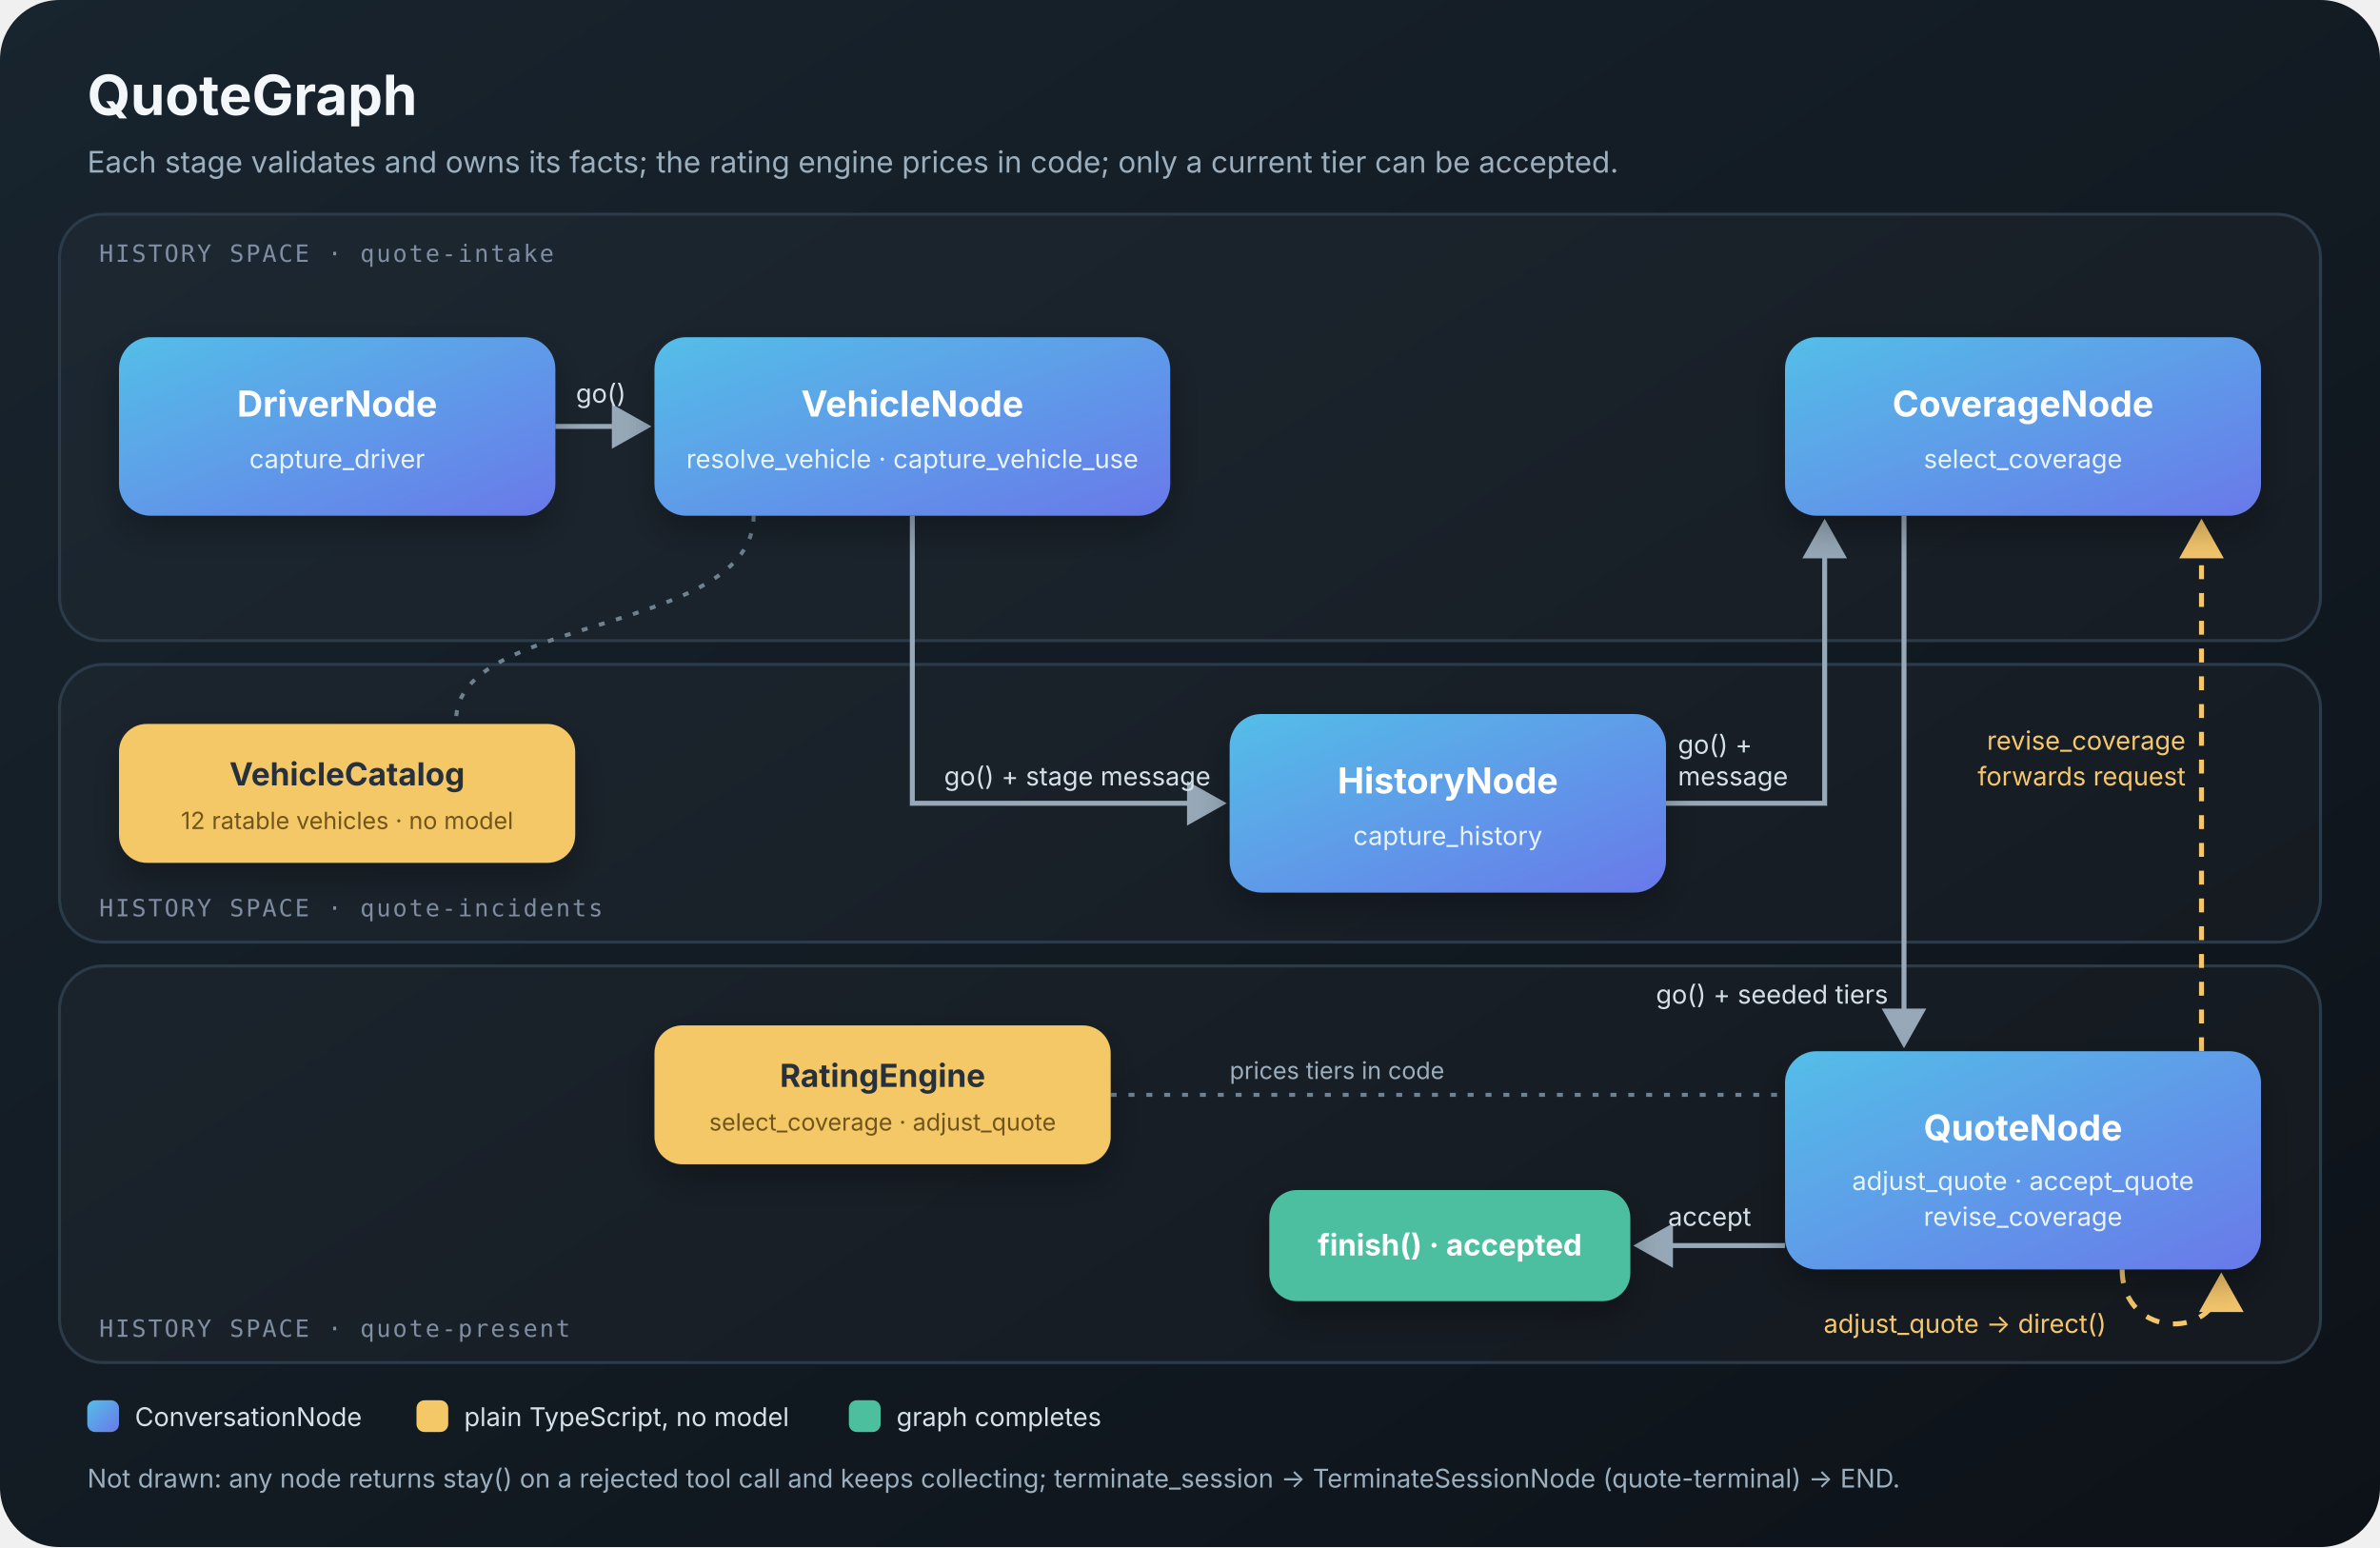
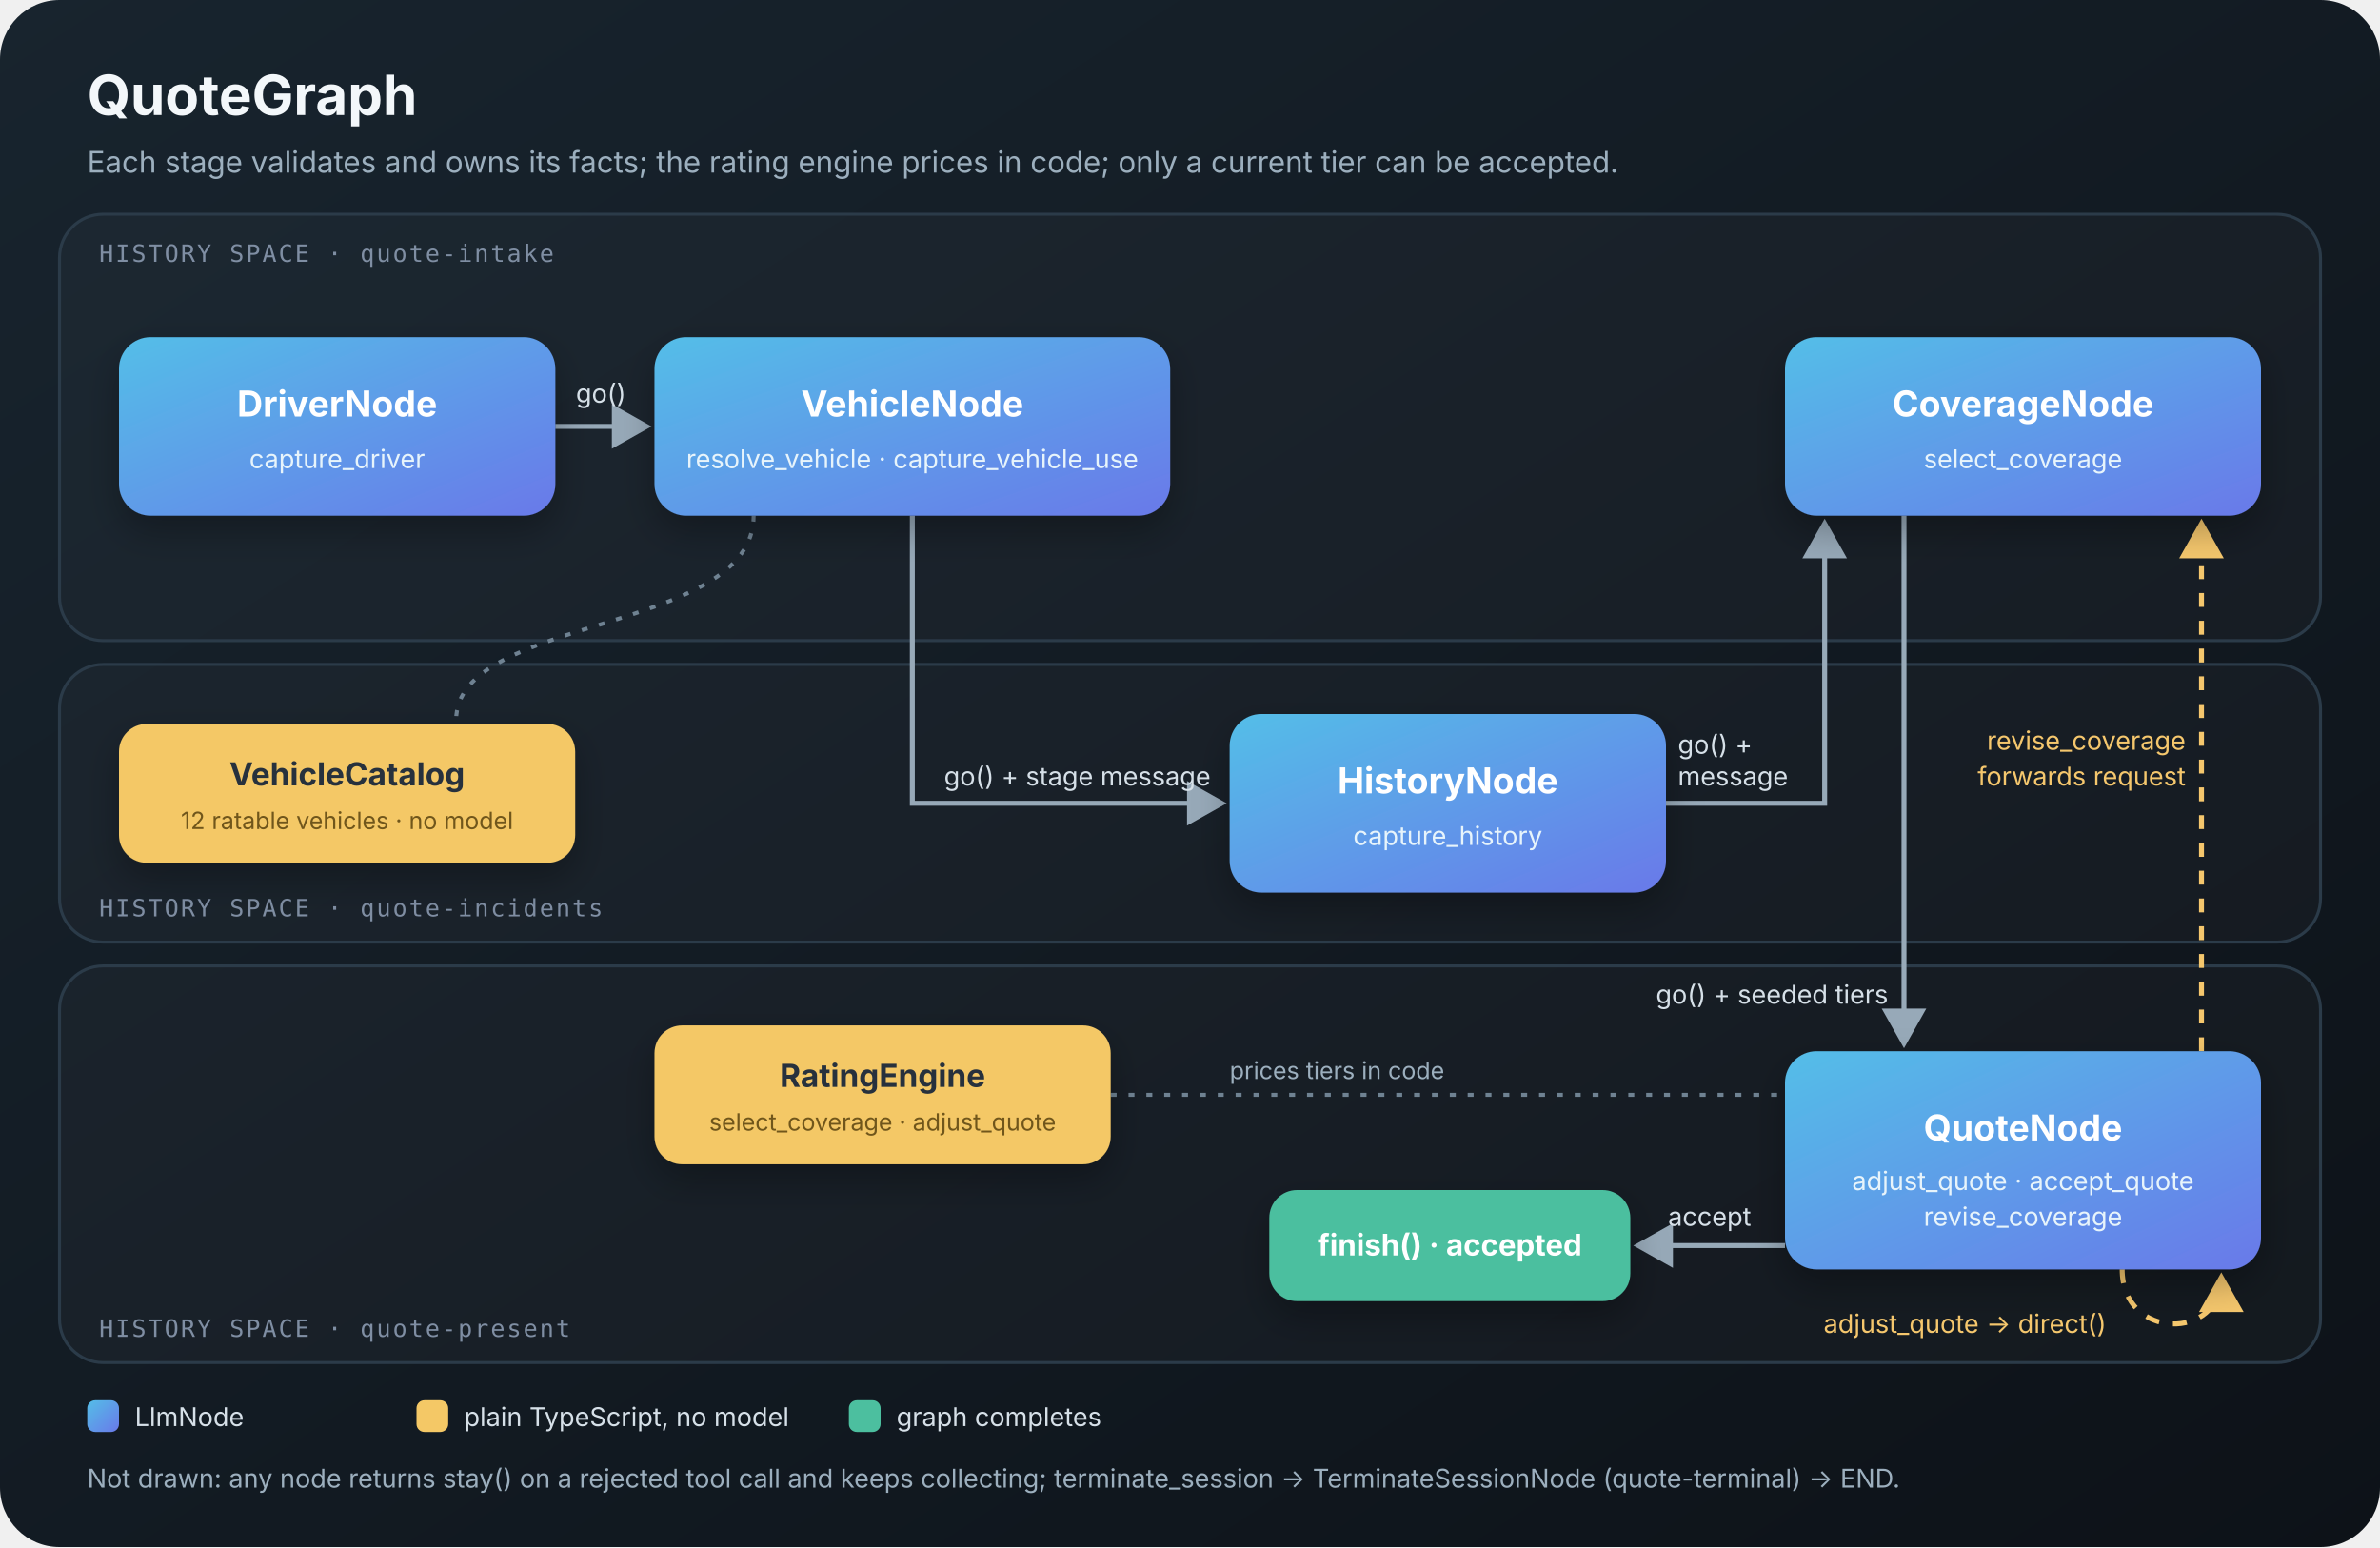
<svg xmlns="http://www.w3.org/2000/svg" viewBox="0 0 1200 780" role="img" aria-labelledby="title desc">
  <defs>
    <linearGradient id="bg" x1="0" y1="0" x2="1" y2="1">
      <stop stop-color="#18242e" />
      <stop offset="1" stop-color="#0d1218" />
    </linearGradient>
    <linearGradient id="blue" x1="0" y1="0" x2="1" y2="1">
      <stop stop-color="#54bee8" />
      <stop offset="1" stop-color="#6979e9" />
    </linearGradient>
    <marker id="arrow" markerWidth="9" markerHeight="9" refX="7" refY="4.5" orient="auto">
      <path d="M0 0 8 4.5 0 9Z" fill="#97a9b8" />
    </marker>
    <marker id="arrow-amber" markerWidth="9" markerHeight="9" refX="7" refY="4.5" orient="auto">
      <path d="M0 0 8 4.5 0 9Z" fill="#f5c76d" />
    </marker>
    <filter id="shadow" x="-20%" y="-20%" width="140%" height="150%">
      <feDropShadow dx="0" dy="8" stdDeviation="9" flood-color="#000" flood-opacity=".28" />
    </filter>
  </defs>
  <rect width="1200" height="780" rx="30" fill="url(#bg)" />
  <text x="44" y="58" fill="#f3f7fa" font-family="Inter,Arial,sans-serif" font-size="28" font-weight="700">QuoteGraph</text>
  <text x="44" y="87" fill="#9cafbe" font-family="Inter,Arial,sans-serif" font-size="15">Each stage validates and owns its facts; the rating engine prices in code; only a current tier can be accepted.</text>
  <g fill="#ffffff" fill-opacity=".025" stroke="#2b3b49" stroke-width="1.5">
    <rect x="30" y="108" width="1140" height="215" rx="22" />
    <rect x="30" y="335" width="1140" height="140" rx="22" />
    <rect x="30" y="487" width="1140" height="200" rx="22" />
  </g>
  <g font-family="ui-monospace,Menlo,monospace" font-size="12" fill="#7f8ea3" letter-spacing="1">
    <text x="50" y="132">HISTORY SPACE · quote-intake</text>
    <text x="50" y="462">HISTORY SPACE · quote-incidents</text>
    <text x="50" y="674">HISTORY SPACE · quote-present</text>
  </g>
  <g fill="none" stroke="#97a9b8" stroke-width="2.5" marker-end="url(#arrow)">
    <path d="M280 215H326" />
    <path d="M460 260V405H616" />
    <path d="M840 405H920V264" />
    <path d="M960 260V526" />
    <path d="M900 628H826" />
  </g>
  <g fill="none" stroke="#f5c76d" stroke-width="2.5" stroke-dasharray="7 7" marker-end="url(#arrow-amber)">
    <path d="M1110 530V264" />
    <path d="M1070 640C1070 676 1120 676 1120 644" />
  </g>
  <g fill="none" stroke="#6f8292" stroke-width="2" stroke-dasharray="3 6">
    <path d="M380 260C380 320 230 310 230 363" />
    <path d="M560 552H896" />
  </g>
  <g filter="url(#shadow)">
    <g fill="url(#blue)">
      <rect x="60" y="170" width="220" height="90" rx="16" />
      <rect x="330" y="170" width="260" height="90" rx="16" />
      <rect x="620" y="360" width="220" height="90" rx="16" />
      <rect x="900" y="170" width="240" height="90" rx="16" />
      <rect x="900" y="530" width="240" height="110" rx="16" />
    </g>
    <rect x="60" y="365" width="230" height="70" rx="14" fill="#f4c866" />
    <rect x="330" y="517" width="230" height="70" rx="14" fill="#f4c866" />
    <rect x="640" y="600" width="182" height="56" rx="14" fill="#4cbf9f" />
  </g>
  <g font-family="Inter,Arial,sans-serif" text-anchor="middle">
    <g fill="#fff" font-size="18" font-weight="700">
      <text x="170" y="210">DriverNode</text>
      <text x="460" y="210">VehicleNode</text>
      <text x="730" y="400">HistoryNode</text>
      <text x="1020" y="210">CoverageNode</text>
      <text x="1020" y="575">QuoteNode</text>
    </g>
    <g font-size="13" fill="#e7f4fb">
      <text x="170" y="236">capture_driver</text>
      <text x="460" y="236">resolve_vehicle · capture_vehicle_use</text>
      <text x="730" y="426">capture_history</text>
      <text x="1020" y="236">select_coverage</text>
      <text x="1020" y="600">adjust_quote · accept_quote</text>
      <text x="1020" y="618">revise_coverage</text>
    </g>
    <g fill="#27313d">
      <text x="175" y="396" font-size="16" font-weight="700">VehicleCatalog</text>
      <text x="175" y="418" font-size="12" fill="#70561b">12 ratable vehicles · no model</text>
      <text x="445" y="548" font-size="16" font-weight="700">RatingEngine</text>
      <text x="445" y="570" font-size="12" fill="#70561b">select_coverage · adjust_quote</text>
    </g>
    <text x="731" y="633" fill="#fff" font-size="15" font-weight="700">finish() · accepted</text>
  </g>
  <g font-family="Inter,Arial,sans-serif" font-size="13" fill="#d6e0e8">
    <text x="303" y="203" text-anchor="middle">go()</text>
    <text x="476" y="396">go() + stage message</text>
    <text x="846" y="396">message</text>
    <text x="846" y="380">go() +</text>
    <text x="952" y="506" text-anchor="end">go() + seeded tiers</text>
    <text x="862" y="618" text-anchor="middle">accept</text>
  </g>
  <g font-family="Inter,Arial,sans-serif" font-size="13" fill="#f5c76d">
    <text x="1102" y="378" text-anchor="end">revise_coverage</text>
    <text x="1102" y="396" text-anchor="end">forwards request</text>
    <text x="1062" y="672" text-anchor="end">adjust_quote → direct()</text>
  </g>
  <g font-family="Inter,Arial,sans-serif" font-size="12" fill="#9cafbe">
    <text x="620" y="544">prices tiers in code</text>
  </g>
  <g font-family="Inter,Arial,sans-serif" font-size="13" fill="#d6e0e8">
    <rect x="44" y="706" width="16" height="16" rx="4" fill="url(#blue)" />
-     <text x="68" y="719">ConversationNode</text>
+     <text x="68" y="719">LlmNode</text>
    <rect x="210" y="706" width="16" height="16" rx="4" fill="#f4c866" />
    <text x="234" y="719">plain TypeScript, no model</text>
    <rect x="428" y="706" width="16" height="16" rx="4" fill="#4cbf9f" />
    <text x="452" y="719">graph completes</text>
    <text x="44" y="750" fill="#9cafbe">Not drawn: any node returns stay() on a rejected tool call and keeps collecting; terminate_session → TerminateSessionNode (quote-terminal) → END.</text>
  </g>
</svg>
